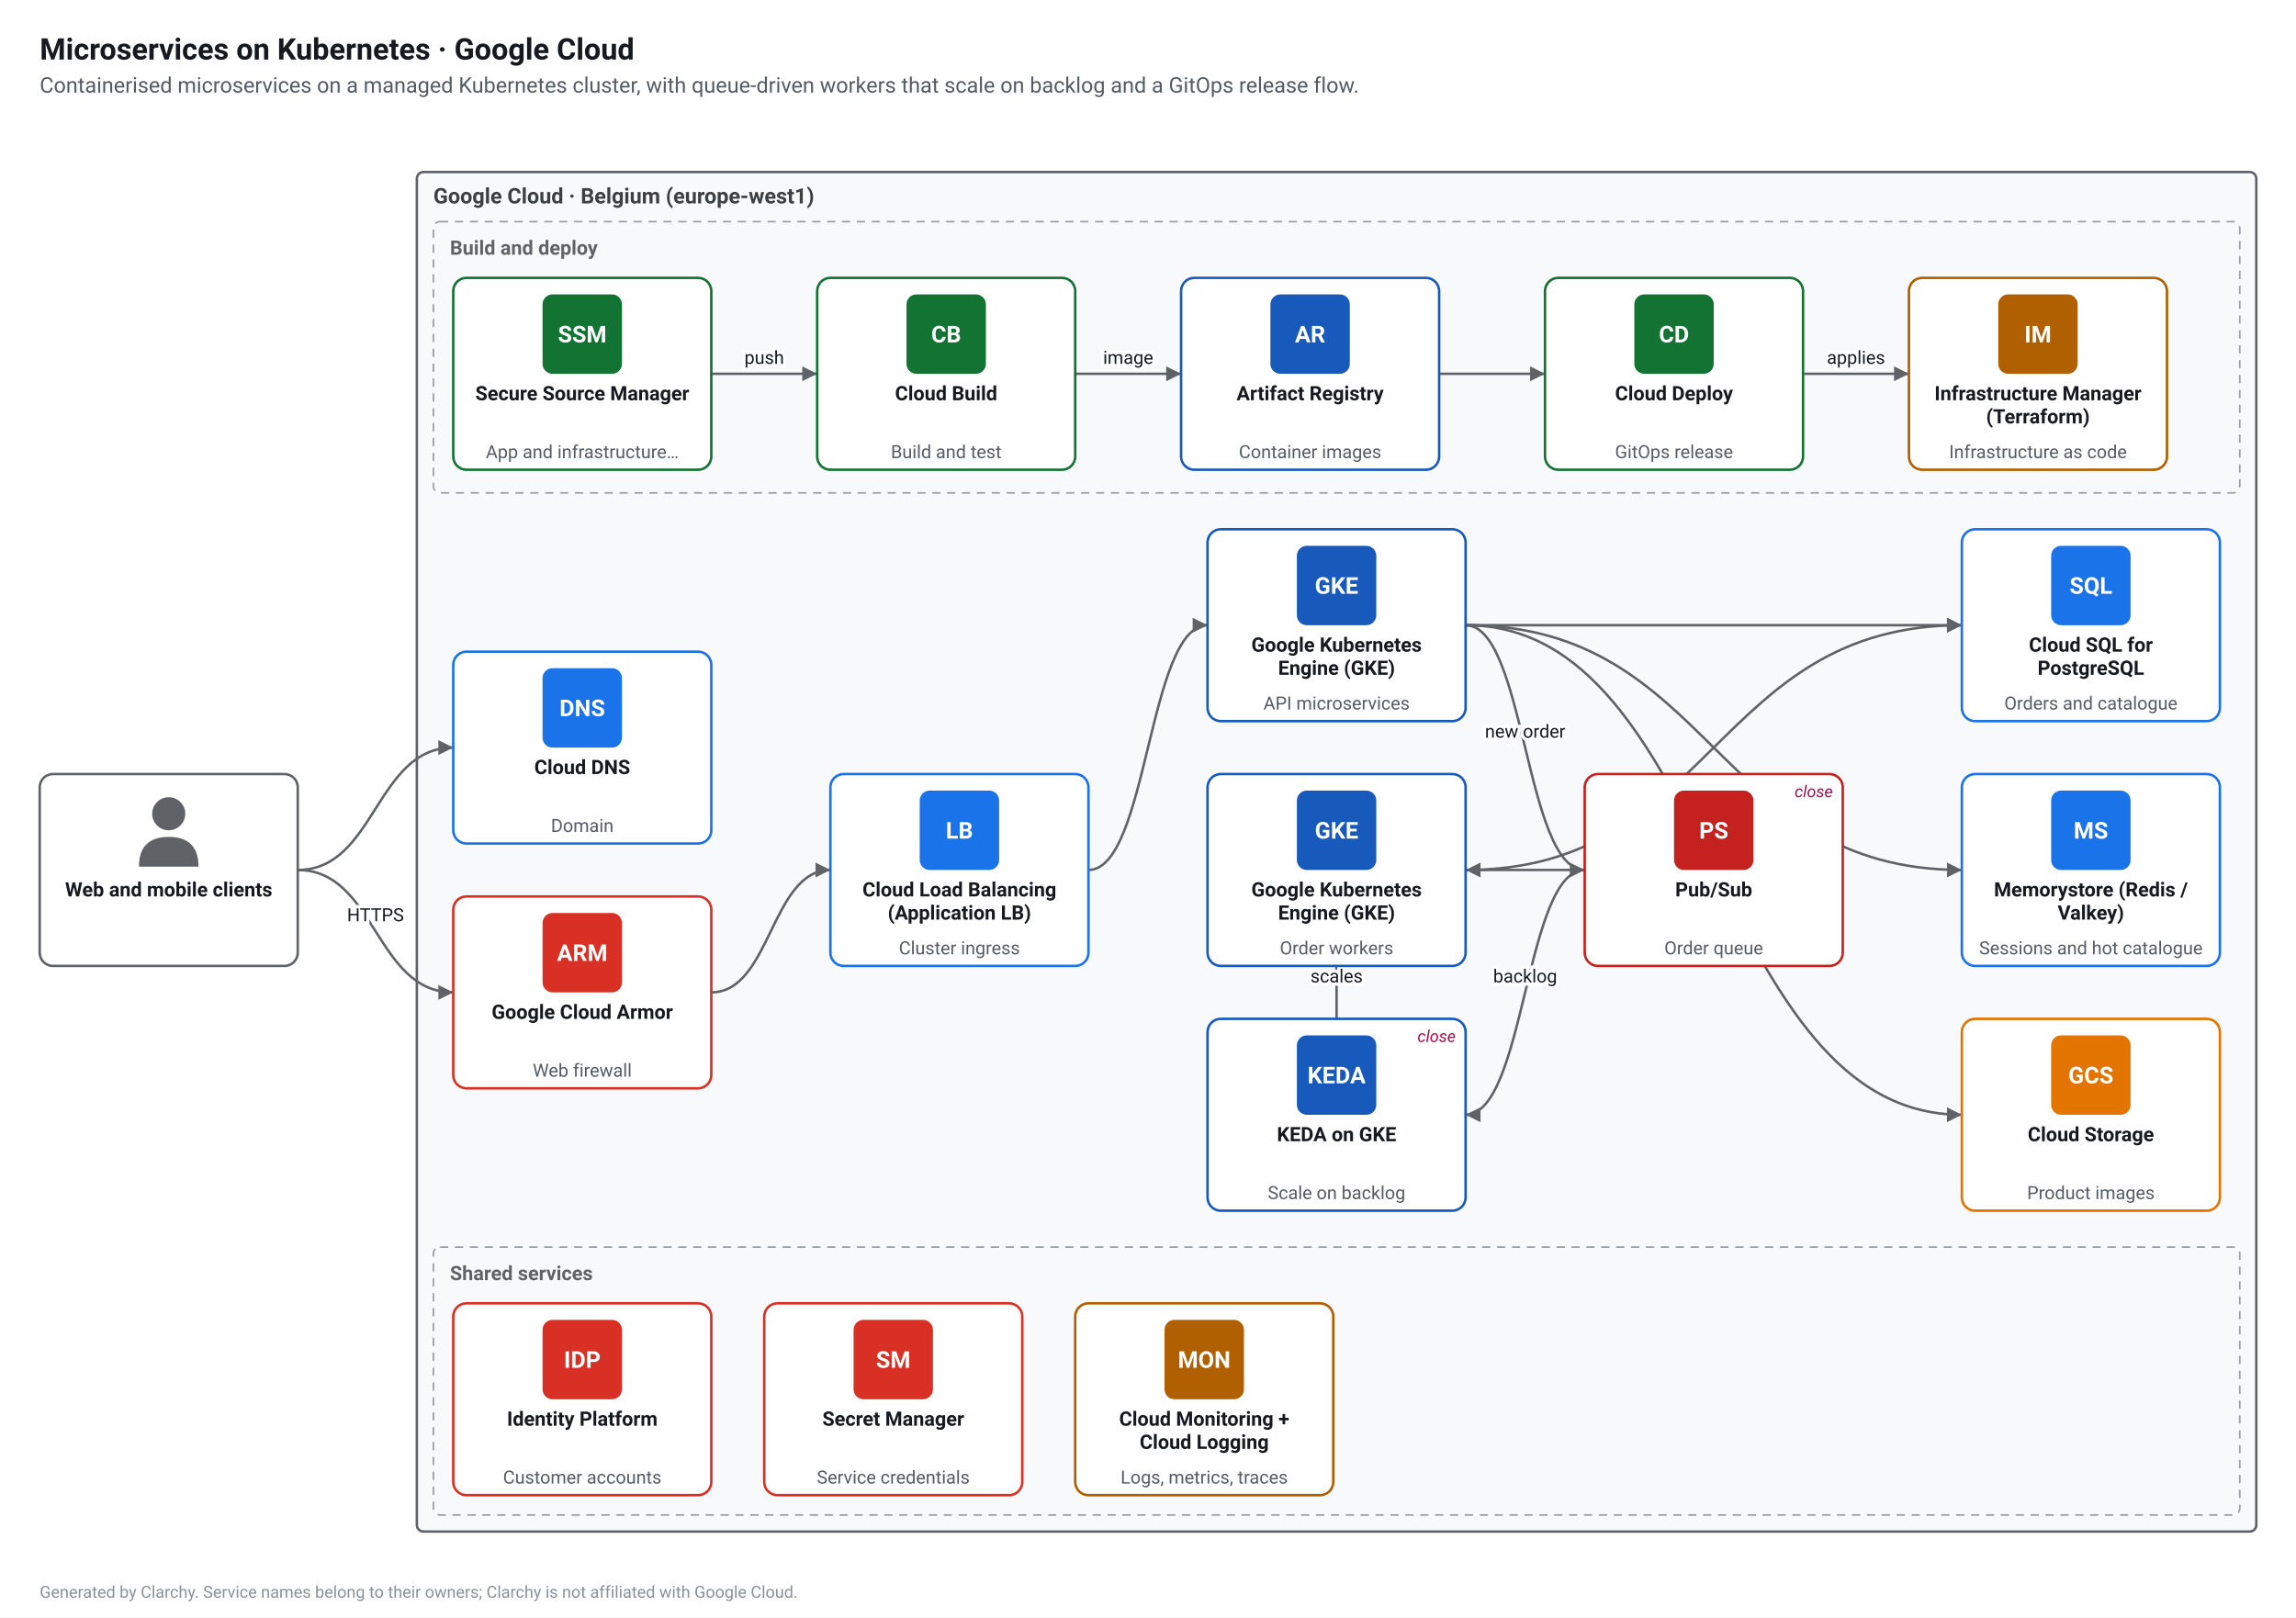
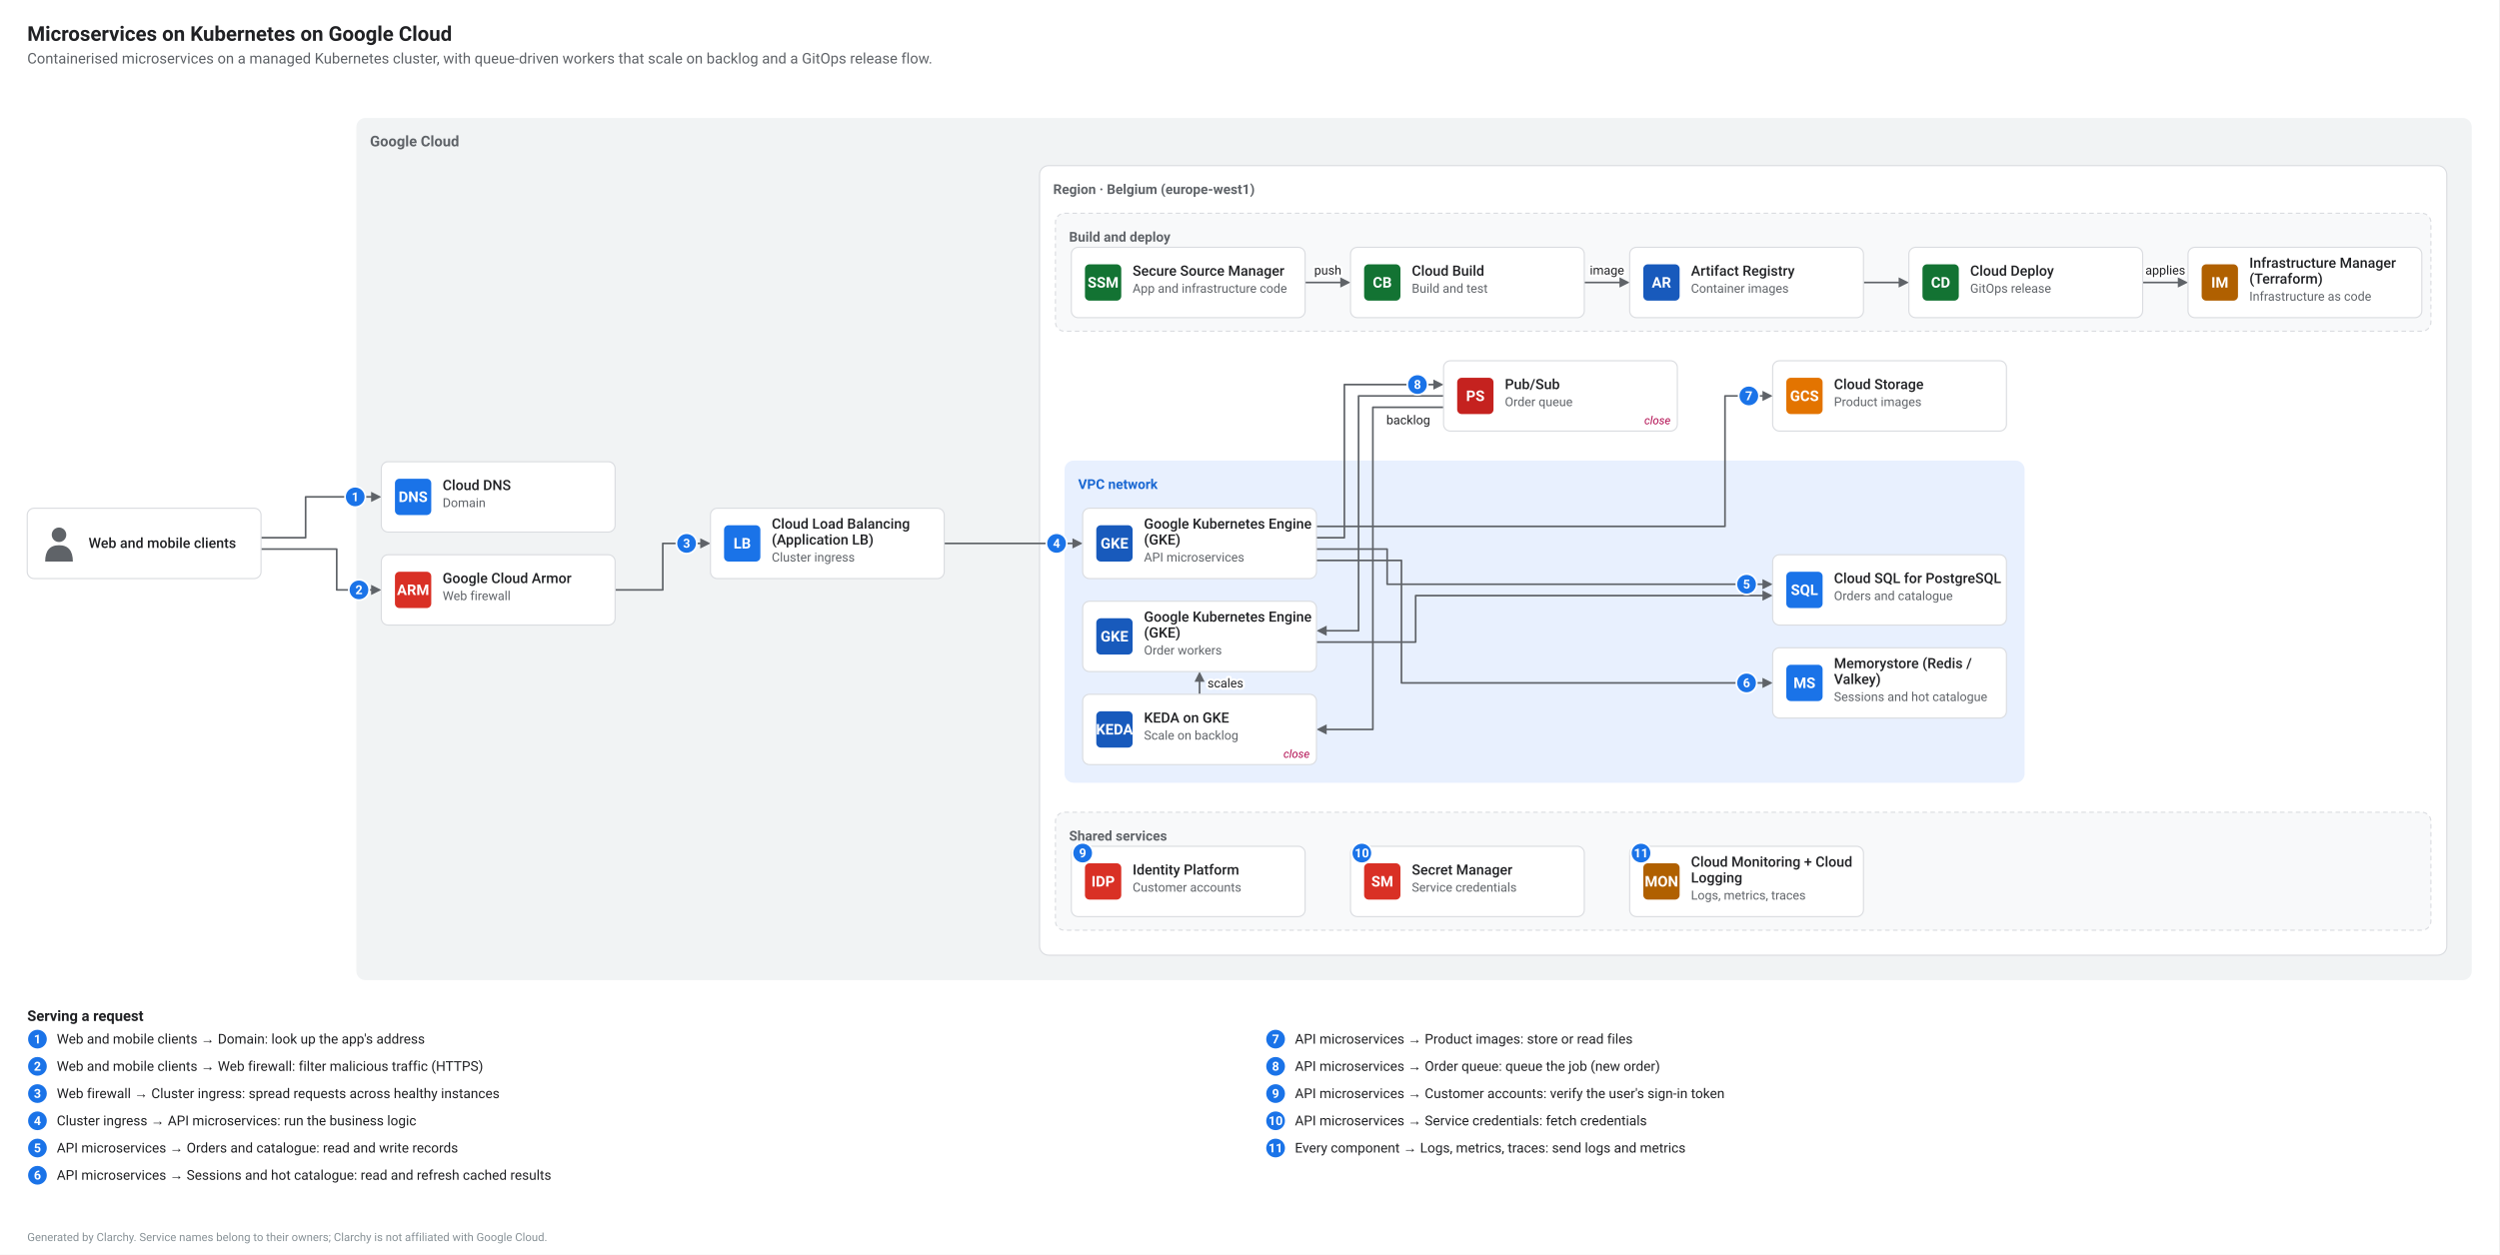
- <svg xmlns="http://www.w3.org/2000/svg" class="ca-diagram ca-gcp" width="1388" height="978" viewBox="0 0 1388 978" role="img" data-body-top="80" data-body-bottom="950" aria-label="Microservices on Kubernetes on Google Cloud">
-   <style>.ca-gcp{font-family:Roboto, 'Helvetica Neue', Arial, sans-serif}
+ <svg xmlns="http://www.w3.org/2000/svg" class="ca-diagram ca-gcp" width="2202" height="1106" viewBox="0 0 2202 1106" role="img" data-body-top="80" data-body-bottom="1078" data-drawing-bottom="872" aria-label="Microservices on Kubernetes on Google Cloud">
+   <style>.ca-gcp{font-family:'Google Sans', Roboto, 'Helvetica Neue', Arial, sans-serif}
.ca-gcp .ca-bg{fill:#ffffff}
- .ca-gcp .ca-title{font-size:18px;font-weight:600;fill:#16191f}
- .ca-gcp .ca-subtitle{font-size:13px;fill:#545b64}
- .ca-gcp .ca-cloud{fill:#F8F9FA;stroke:#5F6368;stroke-width:1.5;}
- .ca-gcp .ca-cloud-label{font-size:13px;font-weight:600;fill:#3C4043}
- .ca-gcp .ca-band{fill:none;stroke:#9AA0A6;stroke-dasharray:5 4}
- .ca-gcp .ca-band-label{font-size:12px;font-weight:600;fill:#5F6368}
- .ca-gcp .ca-node-box{fill:#ffffff;stroke-width:1.5}
- .ca-gcp .ca-badge{font-size:14px;font-weight:700;fill:#ffffff}
- .ca-gcp .ca-service{font-size:12px;font-weight:600;fill:#16191f}
- .ca-gcp .ca-label{font-size:11px;fill:#545b64}
+ .ca-gcp .ca-title{font-size:18px;font-weight:700;fill:#202124}
+ .ca-gcp .ca-subtitle{font-size:13px;fill:#5F6368}
+ .ca-gcp .ca-group-label{font-size:12px;font-weight:600;fill:#202124}
+ .ca-gcp .ca-badge{font-size:13px;font-weight:700;fill:#ffffff}
+ .ca-gcp .ca-service{font-size:12.5px;font-weight:500;fill:#202124}
+ .ca-gcp .ca-label{font-size:11px;fill:#5F6368}
.ca-gcp .ca-fidelity{font-size:10px;font-style:italic;fill:#b0084d}
- .ca-gcp .ca-edge{fill:none;stroke:#5F6368;stroke-width:1.5}
+ .ca-gcp .ca-edge{fill:none;stroke:#5F6368;stroke-width:1.5;stroke-linejoin:round}
.ca-gcp .ca-arrow{fill:#5F6368}
- .ca-gcp .ca-edge-label{font-size:11px;fill:#16191f;paint-order:stroke;stroke:#ffffff;stroke-width:4}
- .ca-gcp .ca-footer{font-size:10px;fill:#879196}</style>
-   <rect class="ca-bg" width="1388" height="978" />
-   <text class="ca-title" x="24" y="36">Microservices on Kubernetes · Google Cloud</text>
+ .ca-gcp .ca-edge-label{font-size:11px;fill:#202124;paint-order:stroke;stroke:#ffffff;stroke-width:4;stroke-linejoin:round}
+ .ca-gcp .ca-step circle{fill:#1A73E8;stroke:#ffffff;stroke-width:1.5}
+ .ca-gcp .ca-step text{font-size:11px;font-weight:700;fill:#ffffff}
+ .ca-gcp .ca-steps-title{font-size:13px;font-weight:700;fill:#202124}
+ .ca-gcp .ca-steps-text{font-size:12px;fill:#202124}
+ .ca-gcp .ca-footer{font-size:10px;fill:#879196}
+ .ca-gcp .ca-node-box{fill:#ffffff;stroke:#DADCE0;stroke-width:1}
+ .ca-gcp .ca-group-cloud{fill:#F1F3F4;stroke:none}
+ .ca-gcp .ca-group-cloud-label{fill:#5F6368;font-weight:700;font-size:13px}
+ .ca-gcp .ca-group-region{fill:#FFFFFF;stroke:#DADCE0}
+ .ca-gcp .ca-group-region-label{fill:#5F6368;font-weight:600}
+ .ca-gcp .ca-group-vpc{fill:#E8F0FE;stroke:none}
+ .ca-gcp .ca-group-vpc-label{fill:#1967D2;font-weight:600}
+ .ca-gcp .ca-group-generic{fill:#F8F9FA;stroke:#DADCE0;stroke-dasharray:4 3}
+ .ca-gcp .ca-group-generic-label{fill:#5F6368;font-weight:600}</style>
+   <rect class="ca-bg" width="2202" height="1106" />
+   <text class="ca-title" x="24" y="36">Microservices on Kubernetes on Google Cloud</text>
  <text class="ca-subtitle" x="24" y="56">Containerised microservices on a managed Kubernetes cluster, with queue-driven workers that scale on backlog and a GitOps release flow.</text>
-   <rect class="ca-cloud" x="252" y="104" width="1112" height="822" rx="4" />
-   <text class="ca-cloud-label" x="262" y="123">Google Cloud · Belgium (europe-west1)</text>
-   <rect class="ca-band" x="262" y="134" width="1092" height="164" rx="4" />
-   <text class="ca-band-label" x="272" y="154">Build and deploy</text>
-   <rect class="ca-band" x="262" y="754" width="1092" height="162" rx="4" />
-   <text class="ca-band-label" x="272" y="774">Shared services</text>
-   <path class="ca-edge" data-from="shoppers" data-to="dns" d="M180,526 C227,526 227,452 274,452" />
-   <polygon class="ca-arrow" data-from="shoppers" data-to="dns" points="274,452 265,447.5 265,456.5" />
-   <path class="ca-edge" data-from="shoppers" data-to="firewall" d="M180,526 C227,526 227,600 274,600" />
-   <polygon class="ca-arrow" data-from="shoppers" data-to="firewall" points="274,600 265,595.5 265,604.5" />
-   <text class="ca-edge-label" data-from="shoppers" data-to="firewall" x="227" y="557" text-anchor="middle">HTTPS</text>
-   <path class="ca-edge" data-from="firewall" data-to="ingress" d="M430,600 C466,600 466,526 502,526" />
-   <polygon class="ca-arrow" data-from="firewall" data-to="ingress" points="502,526 493,521.5 493,530.5" />
-   <path class="ca-edge" data-from="ingress" data-to="services" d="M658,526 C694,526 694,378 730,378" />
-   <polygon class="ca-arrow" data-from="ingress" data-to="services" points="730,378 721,373.5 721,382.5" />
-   <path class="ca-edge" data-from="services" data-to="db" d="M886,378 C1036,378 1036,378 1186,378" />
-   <polygon class="ca-arrow" data-from="services" data-to="db" points="1186,378 1177,373.5 1177,382.5" />
-   <path class="ca-edge" data-from="services" data-to="cache" d="M886,378 C1036,378 1036,526 1186,526" />
-   <polygon class="ca-arrow" data-from="services" data-to="cache" points="1186,526 1177,521.5 1177,530.5" />
-   <path class="ca-edge" data-from="services" data-to="media" d="M886,378 C1036,378 1036,674 1186,674" />
-   <polygon class="ca-arrow" data-from="services" data-to="media" points="1186,674 1177,669.5 1177,678.5" />
-   <path class="ca-edge" data-from="services" data-to="orders" d="M886,378 C922,378 922,526 958,526" />
-   <polygon class="ca-arrow" data-from="services" data-to="orders" points="958,526 949,521.5 949,530.5" />
-   <text class="ca-edge-label" data-from="services" data-to="orders" x="922" y="446" text-anchor="middle">new order</text>
-   <path class="ca-edge" data-from="orders" data-to="workers" d="M958,526 C922,526 922,526 886,526" />
-   <polygon class="ca-arrow" data-from="orders" data-to="workers" points="886,526 895,521.5 895,530.5" />
-   <path class="ca-edge" data-from="workers" data-to="db" d="M886,526 C1036,526 1036,378 1186,378" />
-   <polygon class="ca-arrow" data-from="workers" data-to="db" points="1186,378 1177,373.5 1177,382.5" />
-   <path class="ca-edge" data-from="repo" data-to="build" d="M430,226 C462,226 462,226 494,226" />
-   <polygon class="ca-arrow" data-from="repo" data-to="build" points="494,226 485,221.5 485,230.5" />
-   <text class="ca-edge-label" data-from="repo" data-to="build" x="462" y="220" text-anchor="middle">push</text>
-   <path class="ca-edge" data-from="build" data-to="registry" d="M650,226 C682,226 682,226 714,226" />
-   <polygon class="ca-arrow" data-from="build" data-to="registry" points="714,226 705,221.5 705,230.5" />
-   <text class="ca-edge-label" data-from="build" data-to="registry" x="682" y="220" text-anchor="middle">image</text>
-   <path class="ca-edge" data-from="registry" data-to="deploy" d="M870,226 C902,226 902,226 934,226" />
-   <polygon class="ca-arrow" data-from="registry" data-to="deploy" points="934,226 925,221.5 925,230.5" />
-   <path class="ca-edge" data-from="deploy" data-to="infra-code" d="M1090,226 C1122,226 1122,226 1154,226" />
-   <polygon class="ca-arrow" data-from="deploy" data-to="infra-code" points="1154,226 1145,221.5 1145,230.5" />
-   <text class="ca-edge-label" data-from="deploy" data-to="infra-code" x="1122" y="220" text-anchor="middle">applies</text>
-   <path class="ca-edge" data-from="orders" data-to="autoscaler" d="M958,526 C922,526 922,674 886,674" />
-   <polygon class="ca-arrow" data-from="orders" data-to="autoscaler" points="886,674 895,669.5 895,678.5" />
-   <text class="ca-edge-label" data-from="orders" data-to="autoscaler" x="922" y="594" text-anchor="middle">backlog</text>
-   <path class="ca-edge" data-from="autoscaler" data-to="workers" d="M808,616 C808,600 808,600 808,584" />
-   <polygon class="ca-arrow" data-from="autoscaler" data-to="workers" points="808,584 803.5,593 812.5,593" />
-   <text class="ca-edge-label" data-from="autoscaler" data-to="workers" x="808" y="594" text-anchor="middle">scales</text>
+   <rect class="ca-group ca-group-cloud" x="314" y="104" width="1864" height="760" rx="8" />
+   <text class="ca-group-label ca-group-cloud-label" x="326" y="129">Google Cloud</text>
+   <rect class="ca-group ca-group-region" x="916" y="146" width="1240" height="696" rx="8" />
+   <text class="ca-group-label ca-group-region-label" x="928" y="171">Region · Belgium (europe-west1)</text>
+   <rect class="ca-group ca-group-generic" x="930" y="188" width="1212" height="104" rx="8" />
+   <text class="ca-group-label ca-group-generic-label" x="942" y="213">Build and deploy</text>
+   <rect class="ca-group ca-group-vpc" x="938" y="406" width="846" height="284" rx="8" />
+   <text class="ca-group-label ca-group-vpc-label" x="950" y="431">VPC network</text>
+   <rect class="ca-group ca-group-generic" x="930" y="716" width="1212" height="104" rx="8" />
+   <text class="ca-group-label ca-group-generic-label" x="942" y="741">Shared services</text>
+   <path class="ca-edge" data-from="shoppers" data-to="dns" d="M230,474 L269.3,474 L269.3,438 L330,438" />
+   <polygon class="ca-arrow" data-from="shoppers" data-to="dns" points="336,438 327,433.5 327,442.5" />
+   <path class="ca-edge" data-from="shoppers" data-to="firewall" d="M230,484 L296.7,484 L296.7,520 L330,520" />
+   <polygon class="ca-arrow" data-from="shoppers" data-to="firewall" points="336,520 327,515.5 327,524.5" />
+   <path class="ca-edge" data-from="firewall" data-to="ingress" d="M542,520 L584,520 L584,479 L620,479" />
+   <polygon class="ca-arrow" data-from="firewall" data-to="ingress" points="626,479 617,474.5 617,483.5" />
+   <path class="ca-edge" data-from="ingress" data-to="services" d="M832,479 L948,479" />
+   <polygon class="ca-arrow" data-from="ingress" data-to="services" points="954,479 945,474.5 945,483.5" />
+   <path class="ca-edge" data-from="services" data-to="db" d="M1160,484 L1222.3,484 L1222.3,515 L1556,515" />
+   <polygon class="ca-arrow" data-from="services" data-to="db" points="1562,515 1553,510.5 1553,519.5" />
+   <path class="ca-edge" data-from="services" data-to="cache" d="M1160,494 L1234.9,494 L1234.9,602 L1556,602" />
+   <polygon class="ca-arrow" data-from="services" data-to="cache" points="1562,602 1553,597.5 1553,606.5" />
+   <path class="ca-edge" data-from="services" data-to="media" d="M1160,464 L1520,464 L1520,349 L1556,349" />
+   <polygon class="ca-arrow" data-from="services" data-to="media" points="1562,349 1553,344.5 1553,353.5" />
+   <path class="ca-edge" data-from="services" data-to="orders" d="M1160,474 L1184.6,474 L1184.6,339 L1266,339" />
+   <polygon class="ca-arrow" data-from="services" data-to="orders" points="1272,339 1263,334.5 1263,343.5" />
+   <path class="ca-edge" data-from="orders" data-to="workers" d="M1272,349 L1197.1,349 L1197.1,556 L1166,556" />
+   <polygon class="ca-arrow" data-from="orders" data-to="workers" points="1160,556 1169,551.5 1169,560.5" />
+   <path class="ca-edge" data-from="workers" data-to="db" d="M1160,566 L1247.4,566 L1247.4,525 L1556,525" />
+   <polygon class="ca-arrow" data-from="workers" data-to="db" points="1562,525 1553,520.5 1553,529.5" />
+   <path class="ca-edge" data-from="repo" data-to="build" d="M1150,249 L1184,249" />
+   <polygon class="ca-arrow" data-from="repo" data-to="build" points="1190,249 1181,244.5 1181,253.5" />
+   <text class="ca-edge-label" data-from="repo" data-to="build" x="1170" y="242" text-anchor="middle">push</text>
+   <path class="ca-edge" data-from="build" data-to="registry" d="M1396,249 L1430,249" />
+   <polygon class="ca-arrow" data-from="build" data-to="registry" points="1436,249 1427,244.5 1427,253.5" />
+   <text class="ca-edge-label" data-from="build" data-to="registry" x="1416" y="242" text-anchor="middle">image</text>
+   <path class="ca-edge" data-from="registry" data-to="deploy" d="M1642,249 L1676,249" />
+   <polygon class="ca-arrow" data-from="registry" data-to="deploy" points="1682,249 1673,244.5 1673,253.5" />
+   <path class="ca-edge" data-from="deploy" data-to="infra-code" d="M1888,249 L1922,249" />
+   <polygon class="ca-arrow" data-from="deploy" data-to="infra-code" points="1928,249 1919,244.5 1919,253.5" />
+   <text class="ca-edge-label" data-from="deploy" data-to="infra-code" x="1908" y="242" text-anchor="middle">applies</text>
+   <path class="ca-edge" data-from="orders" data-to="autoscaler" d="M1272,359 L1209.7,359 L1209.7,643 L1166,643" />
+   <polygon class="ca-arrow" data-from="orders" data-to="autoscaler" points="1160,643 1169,638.5 1169,647.5" />
+   <text class="ca-edge-label" data-from="orders" data-to="autoscaler" x="1240.9" y="374" text-anchor="middle">backlog</text>
+   <path class="ca-edge" data-from="autoscaler" data-to="workers" d="M1057,612 L1057,598" />
+   <polygon class="ca-arrow" data-from="autoscaler" data-to="workers" points="1057,592 1052.5,601 1061.5,601" />
+   <text class="ca-edge-label" data-from="autoscaler" data-to="workers" x="1064" y="606" text-anchor="start">scales</text>
  <g class="node" data-id="shoppers" data-capability="client" data-stage="users">
-     <rect class="ca-node-box" x="24" y="468" width="156" height="116" rx="8" style="stroke:#5F6368" />
+     <rect class="ca-node-box" x="24" y="448" width="206" height="62" rx="6" />
    <g fill="#5F6368">
-       <circle cx="102" cy="492" r="10" />
-       <path d="M84,524 Q84,506 102,506 Q120,506 120,524 Z" />
+       <circle cx="52" cy="471.4" r="6.4" />
+       <path d="M39.8,495 Q39.8,480.6 52,480.6 Q64.2,480.6 64.2,495 Z" />
    </g>
-     <text class="ca-service" x="102" y="542" text-anchor="middle">Web and mobile clients</text>
+     <text class="ca-service" x="78" y="483">Web and mobile clients</text>
  </g>
  <g class="node" data-id="dns" data-capability="dns" data-stage="serve">
-     <rect class="ca-node-box" x="274" y="394" width="156" height="116" rx="8" style="stroke:#1A73E8" />
-     <rect x="328" y="404" width="48" height="48" rx="6" fill="#1A73E8" />
-     <text class="ca-badge" x="352" y="433" text-anchor="middle">DNS</text>
-     <text class="ca-service" x="352" y="468" text-anchor="middle">Cloud DNS</text>
-     <text class="ca-label" x="352" y="503" text-anchor="middle">Domain</text>
+     <rect class="ca-node-box" x="336" y="407" width="206" height="62" rx="6" />
+     <rect x="348" y="422" width="32" height="32" rx="4" fill="#1A73E8" />
+     <text class="ca-badge" x="364" y="442.5" text-anchor="middle">DNS</text>
+     <text class="ca-service" x="390" y="432">Cloud DNS</text>
+     <text class="ca-label" x="390" y="447">Domain</text>
  </g>
  <g class="node" data-id="firewall" data-capability="waf" data-stage="serve">
-     <rect class="ca-node-box" x="274" y="542" width="156" height="116" rx="8" style="stroke:#D93025" />
-     <rect x="328" y="552" width="48" height="48" rx="6" fill="#D93025" />
-     <text class="ca-badge" x="352" y="581" text-anchor="middle">ARM</text>
-     <text class="ca-service" x="352" y="616" text-anchor="middle">Google Cloud Armor</text>
-     <text class="ca-label" x="352" y="651" text-anchor="middle">Web firewall</text>
+     <rect class="ca-node-box" x="336" y="489" width="206" height="62" rx="6" />
+     <rect x="348" y="504" width="32" height="32" rx="4" fill="#D93025" />
+     <text class="ca-badge" x="364" y="524.5" text-anchor="middle">ARM</text>
+     <text class="ca-service" x="390" y="514">Google Cloud Armor</text>
+     <text class="ca-label" x="390" y="529">Web firewall</text>
  </g>
  <g class="node" data-id="ingress" data-capability="load-balancer" data-stage="serve">
-     <rect class="ca-node-box" x="502" y="468" width="156" height="116" rx="8" style="stroke:#1A73E8" />
-     <rect x="556" y="478" width="48" height="48" rx="6" fill="#1A73E8" />
-     <text class="ca-badge" x="580" y="507" text-anchor="middle">LB</text>
-     <text class="ca-service" x="580" y="542" text-anchor="middle">Cloud Load Balancing</text>
-     <text class="ca-service" x="580" y="556" text-anchor="middle">(Application LB)</text>
-     <text class="ca-label" x="580" y="577" text-anchor="middle">Cluster ingress</text>
+     <rect class="ca-node-box" x="626" y="448" width="206" height="62" rx="6" />
+     <rect x="638" y="463" width="32" height="32" rx="4" fill="#1A73E8" />
+     <text class="ca-badge" x="654" y="483.5" text-anchor="middle">LB</text>
+     <text class="ca-service" x="680" y="466">Cloud Load Balancing</text>
+     <text class="ca-service" x="680" y="480">(Application LB)</text>
+     <text class="ca-label" x="680" y="495">Cluster ingress</text>
  </g>
  <g class="node" data-id="services" data-capability="kubernetes" data-stage="run">
-     <rect class="ca-node-box" x="730" y="320" width="156" height="116" rx="8" style="stroke:#185ABC" />
-     <rect x="784" y="330" width="48" height="48" rx="6" fill="#185ABC" />
-     <text class="ca-badge" x="808" y="359" text-anchor="middle">GKE</text>
-     <text class="ca-service" x="808" y="394" text-anchor="middle">Google Kubernetes</text>
-     <text class="ca-service" x="808" y="408" text-anchor="middle">Engine (GKE)</text>
-     <text class="ca-label" x="808" y="429" text-anchor="middle">API microservices</text>
+     <rect class="ca-node-box" x="954" y="448" width="206" height="62" rx="6" />
+     <rect x="966" y="463" width="32" height="32" rx="4" fill="#185ABC" />
+     <text class="ca-badge" x="982" y="483.5" text-anchor="middle">GKE</text>
+     <text class="ca-service" x="1008" y="466">Google Kubernetes Engine</text>
+     <text class="ca-service" x="1008" y="480">(GKE)</text>
+     <text class="ca-label" x="1008" y="495">API microservices</text>
  </g>
  <g class="node" data-id="orders" data-capability="message-queue" data-stage="integrate">
-     <rect class="ca-node-box" x="958" y="468" width="156" height="116" rx="8" style="stroke:#C5221F" />
-     <rect x="1012" y="478" width="48" height="48" rx="6" fill="#C5221F" />
-     <text class="ca-badge" x="1036" y="507" text-anchor="middle">PS</text>
-     <text class="ca-service" x="1036" y="542" text-anchor="middle">Pub/Sub</text>
-     <text class="ca-label" x="1036" y="577" text-anchor="middle">Order queue</text>
-     <text class="ca-fidelity" x="1108" y="482" text-anchor="end">close</text>
+     <rect class="ca-node-box" x="1272" y="318" width="206" height="62" rx="6" />
+     <rect x="1284" y="333" width="32" height="32" rx="4" fill="#C5221F" />
+     <text class="ca-badge" x="1300" y="353.5" text-anchor="middle">PS</text>
+     <text class="ca-service" x="1326" y="343">Pub/Sub</text>
+     <text class="ca-label" x="1326" y="358">Order queue</text>
+     <text class="ca-fidelity" x="1472" y="374" text-anchor="end">close</text>
  </g>
  <g class="node" data-id="workers" data-capability="kubernetes" data-stage="run">
-     <rect class="ca-node-box" x="730" y="468" width="156" height="116" rx="8" style="stroke:#185ABC" />
-     <rect x="784" y="478" width="48" height="48" rx="6" fill="#185ABC" />
-     <text class="ca-badge" x="808" y="507" text-anchor="middle">GKE</text>
-     <text class="ca-service" x="808" y="542" text-anchor="middle">Google Kubernetes</text>
-     <text class="ca-service" x="808" y="556" text-anchor="middle">Engine (GKE)</text>
-     <text class="ca-label" x="808" y="577" text-anchor="middle">Order workers</text>
+     <rect class="ca-node-box" x="954" y="530" width="206" height="62" rx="6" />
+     <rect x="966" y="545" width="32" height="32" rx="4" fill="#185ABC" />
+     <text class="ca-badge" x="982" y="565.5" text-anchor="middle">GKE</text>
+     <text class="ca-service" x="1008" y="548">Google Kubernetes Engine</text>
+     <text class="ca-service" x="1008" y="562">(GKE)</text>
+     <text class="ca-label" x="1008" y="577">Order workers</text>
  </g>
  <g class="node" data-id="db" data-capability="relational-db" data-stage="store">
-     <rect class="ca-node-box" x="1186" y="320" width="156" height="116" rx="8" style="stroke:#1A73E8" />
-     <rect x="1240" y="330" width="48" height="48" rx="6" fill="#1A73E8" />
-     <text class="ca-badge" x="1264" y="359" text-anchor="middle">SQL</text>
-     <text class="ca-service" x="1264" y="394" text-anchor="middle">Cloud SQL for</text>
-     <text class="ca-service" x="1264" y="408" text-anchor="middle">PostgreSQL</text>
-     <text class="ca-label" x="1264" y="429" text-anchor="middle">Orders and catalogue</text>
+     <rect class="ca-node-box" x="1562" y="489" width="206" height="62" rx="6" />
+     <rect x="1574" y="504" width="32" height="32" rx="4" fill="#1A73E8" />
+     <text class="ca-badge" x="1590" y="524.5" text-anchor="middle">SQL</text>
+     <text class="ca-service" x="1616" y="514">Cloud SQL for PostgreSQL</text>
+     <text class="ca-label" x="1616" y="529">Orders and catalogue</text>
  </g>
  <g class="node" data-id="cache" data-capability="cache" data-stage="store">
-     <rect class="ca-node-box" x="1186" y="468" width="156" height="116" rx="8" style="stroke:#1A73E8" />
-     <rect x="1240" y="478" width="48" height="48" rx="6" fill="#1A73E8" />
-     <text class="ca-badge" x="1264" y="507" text-anchor="middle">MS</text>
-     <text class="ca-service" x="1264" y="542" text-anchor="middle">Memorystore (Redis /</text>
-     <text class="ca-service" x="1264" y="556" text-anchor="middle">Valkey)</text>
-     <text class="ca-label" x="1264" y="577" text-anchor="middle">Sessions and hot catalogue</text>
+     <rect class="ca-node-box" x="1562" y="571" width="206" height="62" rx="6" />
+     <rect x="1574" y="586" width="32" height="32" rx="4" fill="#1A73E8" />
+     <text class="ca-badge" x="1590" y="606.5" text-anchor="middle">MS</text>
+     <text class="ca-service" x="1616" y="589">Memorystore (Redis /</text>
+     <text class="ca-service" x="1616" y="603">Valkey)</text>
+     <text class="ca-label" x="1616" y="618">Sessions and hot catalogue</text>
  </g>
  <g class="node" data-id="media" data-capability="object-storage" data-stage="store">
-     <rect class="ca-node-box" x="1186" y="616" width="156" height="116" rx="8" style="stroke:#E37400" />
-     <rect x="1240" y="626" width="48" height="48" rx="6" fill="#E37400" />
-     <text class="ca-badge" x="1264" y="655" text-anchor="middle">GCS</text>
-     <text class="ca-service" x="1264" y="690" text-anchor="middle">Cloud Storage</text>
-     <text class="ca-label" x="1264" y="725" text-anchor="middle">Product images</text>
+     <rect class="ca-node-box" x="1562" y="318" width="206" height="62" rx="6" />
+     <rect x="1574" y="333" width="32" height="32" rx="4" fill="#E37400" />
+     <text class="ca-badge" x="1590" y="353.5" text-anchor="middle">GCS</text>
+     <text class="ca-service" x="1616" y="343">Cloud Storage</text>
+     <text class="ca-label" x="1616" y="358">Product images</text>
  </g>
  <g class="node" data-id="auth" data-capability="identity" data-stage="operate">
-     <rect class="ca-node-box" x="274" y="788" width="156" height="116" rx="8" style="stroke:#D93025" />
-     <rect x="328" y="798" width="48" height="48" rx="6" fill="#D93025" />
-     <text class="ca-badge" x="352" y="827" text-anchor="middle">IDP</text>
-     <text class="ca-service" x="352" y="862" text-anchor="middle">Identity Platform</text>
-     <text class="ca-label" x="352" y="897" text-anchor="middle">Customer accounts</text>
+     <rect class="ca-node-box" x="944" y="746" width="206" height="62" rx="6" />
+     <rect x="956" y="761" width="32" height="32" rx="4" fill="#D93025" />
+     <text class="ca-badge" x="972" y="781.5" text-anchor="middle">IDP</text>
+     <text class="ca-service" x="998" y="771">Identity Platform</text>
+     <text class="ca-label" x="998" y="786">Customer accounts</text>
  </g>
  <g class="node" data-id="secrets" data-capability="secrets" data-stage="operate">
-     <rect class="ca-node-box" x="462" y="788" width="156" height="116" rx="8" style="stroke:#D93025" />
-     <rect x="516" y="798" width="48" height="48" rx="6" fill="#D93025" />
-     <text class="ca-badge" x="540" y="827" text-anchor="middle">SM</text>
-     <text class="ca-service" x="540" y="862" text-anchor="middle">Secret Manager</text>
-     <text class="ca-label" x="540" y="897" text-anchor="middle">Service credentials</text>
+     <rect class="ca-node-box" x="1190" y="746" width="206" height="62" rx="6" />
+     <rect x="1202" y="761" width="32" height="32" rx="4" fill="#D93025" />
+     <text class="ca-badge" x="1218" y="781.5" text-anchor="middle">SM</text>
+     <text class="ca-service" x="1244" y="771">Secret Manager</text>
+     <text class="ca-label" x="1244" y="786">Service credentials</text>
  </g>
  <g class="node" data-id="logs" data-capability="monitoring" data-stage="operate">
-     <rect class="ca-node-box" x="650" y="788" width="156" height="116" rx="8" style="stroke:#B06000" />
-     <rect x="704" y="798" width="48" height="48" rx="6" fill="#B06000" />
-     <text class="ca-badge" x="728" y="827" text-anchor="middle">MON</text>
-     <text class="ca-service" x="728" y="862" text-anchor="middle">Cloud Monitoring +</text>
-     <text class="ca-service" x="728" y="876" text-anchor="middle">Cloud Logging</text>
-     <text class="ca-label" x="728" y="897" text-anchor="middle">Logs, metrics, traces</text>
+     <rect class="ca-node-box" x="1436" y="746" width="206" height="62" rx="6" />
+     <rect x="1448" y="761" width="32" height="32" rx="4" fill="#B06000" />
+     <text class="ca-badge" x="1464" y="781.5" text-anchor="middle">MON</text>
+     <text class="ca-service" x="1490" y="764">Cloud Monitoring + Cloud</text>
+     <text class="ca-service" x="1490" y="778">Logging</text>
+     <text class="ca-label" x="1490" y="793">Logs, metrics, traces</text>
  </g>
  <g class="node" data-id="repo" data-capability="source-control" data-stage="code">
-     <rect class="ca-node-box" x="274" y="168" width="156" height="116" rx="8" style="stroke:#137333" />
-     <rect x="328" y="178" width="48" height="48" rx="6" fill="#137333" />
-     <text class="ca-badge" x="352" y="207" text-anchor="middle">SSM</text>
-     <text class="ca-service" x="352" y="242" text-anchor="middle">Secure Source Manager</text>
-     <text class="ca-label" x="352" y="277" text-anchor="middle">App and infrastructure…</text>
+     <rect class="ca-node-box" x="944" y="218" width="206" height="62" rx="6" />
+     <rect x="956" y="233" width="32" height="32" rx="4" fill="#137333" />
+     <text class="ca-badge" x="972" y="253.5" text-anchor="middle">SSM</text>
+     <text class="ca-service" x="998" y="243">Secure Source Manager</text>
+     <text class="ca-label" x="998" y="258">App and infrastructure code</text>
  </g>
  <g class="node" data-id="build" data-capability="ci-build" data-stage="build">
-     <rect class="ca-node-box" x="494" y="168" width="156" height="116" rx="8" style="stroke:#137333" />
-     <rect x="548" y="178" width="48" height="48" rx="6" fill="#137333" />
-     <text class="ca-badge" x="572" y="207" text-anchor="middle">CB</text>
-     <text class="ca-service" x="572" y="242" text-anchor="middle">Cloud Build</text>
-     <text class="ca-label" x="572" y="277" text-anchor="middle">Build and test</text>
+     <rect class="ca-node-box" x="1190" y="218" width="206" height="62" rx="6" />
+     <rect x="1202" y="233" width="32" height="32" rx="4" fill="#137333" />
+     <text class="ca-badge" x="1218" y="253.5" text-anchor="middle">CB</text>
+     <text class="ca-service" x="1244" y="243">Cloud Build</text>
+     <text class="ca-label" x="1244" y="258">Build and test</text>
  </g>
  <g class="node" data-id="registry" data-capability="container-registry" data-stage="ship">
-     <rect class="ca-node-box" x="714" y="168" width="156" height="116" rx="8" style="stroke:#185ABC" />
-     <rect x="768" y="178" width="48" height="48" rx="6" fill="#185ABC" />
-     <text class="ca-badge" x="792" y="207" text-anchor="middle">AR</text>
-     <text class="ca-service" x="792" y="242" text-anchor="middle">Artifact Registry</text>
-     <text class="ca-label" x="792" y="277" text-anchor="middle">Container images</text>
+     <rect class="ca-node-box" x="1436" y="218" width="206" height="62" rx="6" />
+     <rect x="1448" y="233" width="32" height="32" rx="4" fill="#185ABC" />
+     <text class="ca-badge" x="1464" y="253.5" text-anchor="middle">AR</text>
+     <text class="ca-service" x="1490" y="243">Artifact Registry</text>
+     <text class="ca-label" x="1490" y="258">Container images</text>
  </g>
  <g class="node" data-id="deploy" data-capability="cd-deploy" data-stage="ship">
-     <rect class="ca-node-box" x="934" y="168" width="156" height="116" rx="8" style="stroke:#137333" />
-     <rect x="988" y="178" width="48" height="48" rx="6" fill="#137333" />
-     <text class="ca-badge" x="1012" y="207" text-anchor="middle">CD</text>
-     <text class="ca-service" x="1012" y="242" text-anchor="middle">Cloud Deploy</text>
-     <text class="ca-label" x="1012" y="277" text-anchor="middle">GitOps release</text>
+     <rect class="ca-node-box" x="1682" y="218" width="206" height="62" rx="6" />
+     <rect x="1694" y="233" width="32" height="32" rx="4" fill="#137333" />
+     <text class="ca-badge" x="1710" y="253.5" text-anchor="middle">CD</text>
+     <text class="ca-service" x="1736" y="243">Cloud Deploy</text>
+     <text class="ca-label" x="1736" y="258">GitOps release</text>
  </g>
  <g class="node" data-id="infra-code" data-capability="iac" data-stage="code">
-     <rect class="ca-node-box" x="1154" y="168" width="156" height="116" rx="8" style="stroke:#B06000" />
-     <rect x="1208" y="178" width="48" height="48" rx="6" fill="#B06000" />
-     <text class="ca-badge" x="1232" y="207" text-anchor="middle">IM</text>
-     <text class="ca-service" x="1232" y="242" text-anchor="middle">Infrastructure Manager</text>
-     <text class="ca-service" x="1232" y="256" text-anchor="middle">(Terraform)</text>
-     <text class="ca-label" x="1232" y="277" text-anchor="middle">Infrastructure as code</text>
+     <rect class="ca-node-box" x="1928" y="218" width="206" height="62" rx="6" />
+     <rect x="1940" y="233" width="32" height="32" rx="4" fill="#B06000" />
+     <text class="ca-badge" x="1956" y="253.5" text-anchor="middle">IM</text>
+     <text class="ca-service" x="1982" y="236">Infrastructure Manager</text>
+     <text class="ca-service" x="1982" y="250">(Terraform)</text>
+     <text class="ca-label" x="1982" y="265">Infrastructure as code</text>
  </g>
  <g class="node" data-id="autoscaler" data-capability="event-autoscaling" data-stage="run">
-     <rect class="ca-node-box" x="730" y="616" width="156" height="116" rx="8" style="stroke:#185ABC" />
-     <rect x="784" y="626" width="48" height="48" rx="6" fill="#185ABC" />
-     <text class="ca-badge" x="808" y="655" text-anchor="middle">KEDA</text>
-     <text class="ca-service" x="808" y="690" text-anchor="middle">KEDA on GKE</text>
-     <text class="ca-label" x="808" y="725" text-anchor="middle">Scale on backlog</text>
-     <text class="ca-fidelity" x="880" y="630" text-anchor="end">close</text>
-   </g>
-   <text class="ca-footer" x="24" y="966">Generated by Clarchy. Service names belong to their owners; Clarchy is not affiliated with Google Cloud.</text>
+     <rect class="ca-node-box" x="954" y="612" width="206" height="62" rx="6" />
+     <rect x="966" y="627" width="32" height="32" rx="4" fill="#185ABC" />
+     <text class="ca-badge" x="982" y="647.5" text-anchor="middle">KEDA</text>
+     <text class="ca-service" x="1008" y="637">KEDA on GKE</text>
+     <text class="ca-label" x="1008" y="652">Scale on backlog</text>
+     <text class="ca-fidelity" x="1154" y="668" text-anchor="end">close</text>
+   </g>
+   <g class="ca-step" data-step="1">
+     <circle cx="313" cy="438" r="9" />
+     <text x="313" y="441.8" text-anchor="middle">1</text>
+   </g>
+   <g class="ca-step" data-step="2">
+     <circle cx="316.3" cy="520" r="9" />
+     <text x="316.3" y="523.8" text-anchor="middle">2</text>
+   </g>
+   <g class="ca-step" data-step="3">
+     <circle cx="605" cy="479" r="9" />
+     <text x="605" y="482.8" text-anchor="middle">3</text>
+   </g>
+   <g class="ca-step" data-step="4">
+     <circle cx="931" cy="479" r="9" />
+     <text x="931" y="482.8" text-anchor="middle">4</text>
+   </g>
+   <g class="ca-step" data-step="5">
+     <circle cx="1539" cy="515" r="9" />
+     <text x="1539" y="518.8" text-anchor="middle">5</text>
+   </g>
+   <g class="ca-step" data-step="6">
+     <circle cx="1539" cy="602" r="9" />
+     <text x="1539" y="605.8" text-anchor="middle">6</text>
+   </g>
+   <g class="ca-step" data-step="7">
+     <circle cx="1541" cy="349" r="9" />
+     <text x="1541" y="352.8" text-anchor="middle">7</text>
+   </g>
+   <g class="ca-step" data-step="8">
+     <circle cx="1249" cy="339" r="9" />
+     <text x="1249" y="342.8" text-anchor="middle">8</text>
+   </g>
+   <g class="ca-step" data-step="9">
+     <circle cx="954" cy="752" r="9" />
+     <text x="954" y="755.8" text-anchor="middle">9</text>
+   </g>
+   <g class="ca-step" data-step="10">
+     <circle cx="1200" cy="752" r="9" />
+     <text x="1200" y="755.8" text-anchor="middle">10</text>
+   </g>
+   <g class="ca-step" data-step="11">
+     <circle cx="1446" cy="752" r="9" />
+     <text x="1446" y="755.8" text-anchor="middle">11</text>
+   </g>
+   <text class="ca-steps-title" x="24" y="900">Serving a request</text>
+   <g class="ca-step" data-step="1">
+     <circle cx="33" cy="916" r="9" />
+     <text x="33" y="919.8" text-anchor="middle">1</text>
+   </g>
+   <text class="ca-steps-text" x="50" y="920">Web and mobile clients → Domain: look up the app's address</text>
+   <g class="ca-step" data-step="2">
+     <circle cx="33" cy="940" r="9" />
+     <text x="33" y="943.8" text-anchor="middle">2</text>
+   </g>
+   <text class="ca-steps-text" x="50" y="944">Web and mobile clients → Web firewall: filter malicious traffic (HTTPS)</text>
+   <g class="ca-step" data-step="3">
+     <circle cx="33" cy="964" r="9" />
+     <text x="33" y="967.8" text-anchor="middle">3</text>
+   </g>
+   <text class="ca-steps-text" x="50" y="968">Web firewall → Cluster ingress: spread requests across healthy instances</text>
+   <g class="ca-step" data-step="4">
+     <circle cx="33" cy="988" r="9" />
+     <text x="33" y="991.8" text-anchor="middle">4</text>
+   </g>
+   <text class="ca-steps-text" x="50" y="992">Cluster ingress → API microservices: run the business logic</text>
+   <g class="ca-step" data-step="5">
+     <circle cx="33" cy="1012" r="9" />
+     <text x="33" y="1015.8" text-anchor="middle">5</text>
+   </g>
+   <text class="ca-steps-text" x="50" y="1016">API microservices → Orders and catalogue: read and write records</text>
+   <g class="ca-step" data-step="6">
+     <circle cx="33" cy="1036" r="9" />
+     <text x="33" y="1039.8" text-anchor="middle">6</text>
+   </g>
+   <text class="ca-steps-text" x="50" y="1040">API microservices → Sessions and hot catalogue: read and refresh cached results</text>
+   <g class="ca-step" data-step="7">
+     <circle cx="1124" cy="916" r="9" />
+     <text x="1124" y="919.8" text-anchor="middle">7</text>
+   </g>
+   <text class="ca-steps-text" x="1141" y="920">API microservices → Product images: store or read files</text>
+   <g class="ca-step" data-step="8">
+     <circle cx="1124" cy="940" r="9" />
+     <text x="1124" y="943.8" text-anchor="middle">8</text>
+   </g>
+   <text class="ca-steps-text" x="1141" y="944">API microservices → Order queue: queue the job (new order)</text>
+   <g class="ca-step" data-step="9">
+     <circle cx="1124" cy="964" r="9" />
+     <text x="1124" y="967.8" text-anchor="middle">9</text>
+   </g>
+   <text class="ca-steps-text" x="1141" y="968">API microservices → Customer accounts: verify the user's sign-in token</text>
+   <g class="ca-step" data-step="10">
+     <circle cx="1124" cy="988" r="9" />
+     <text x="1124" y="991.8" text-anchor="middle">10</text>
+   </g>
+   <text class="ca-steps-text" x="1141" y="992">API microservices → Service credentials: fetch credentials</text>
+   <g class="ca-step" data-step="11">
+     <circle cx="1124" cy="1012" r="9" />
+     <text x="1124" y="1015.8" text-anchor="middle">11</text>
+   </g>
+   <text class="ca-steps-text" x="1141" y="1016">Every component → Logs, metrics, traces: send logs and metrics</text>
+   <text class="ca-footer" x="24" y="1094">Generated by Clarchy. Service names belong to their owners; Clarchy is not affiliated with Google Cloud.</text>
</svg>
